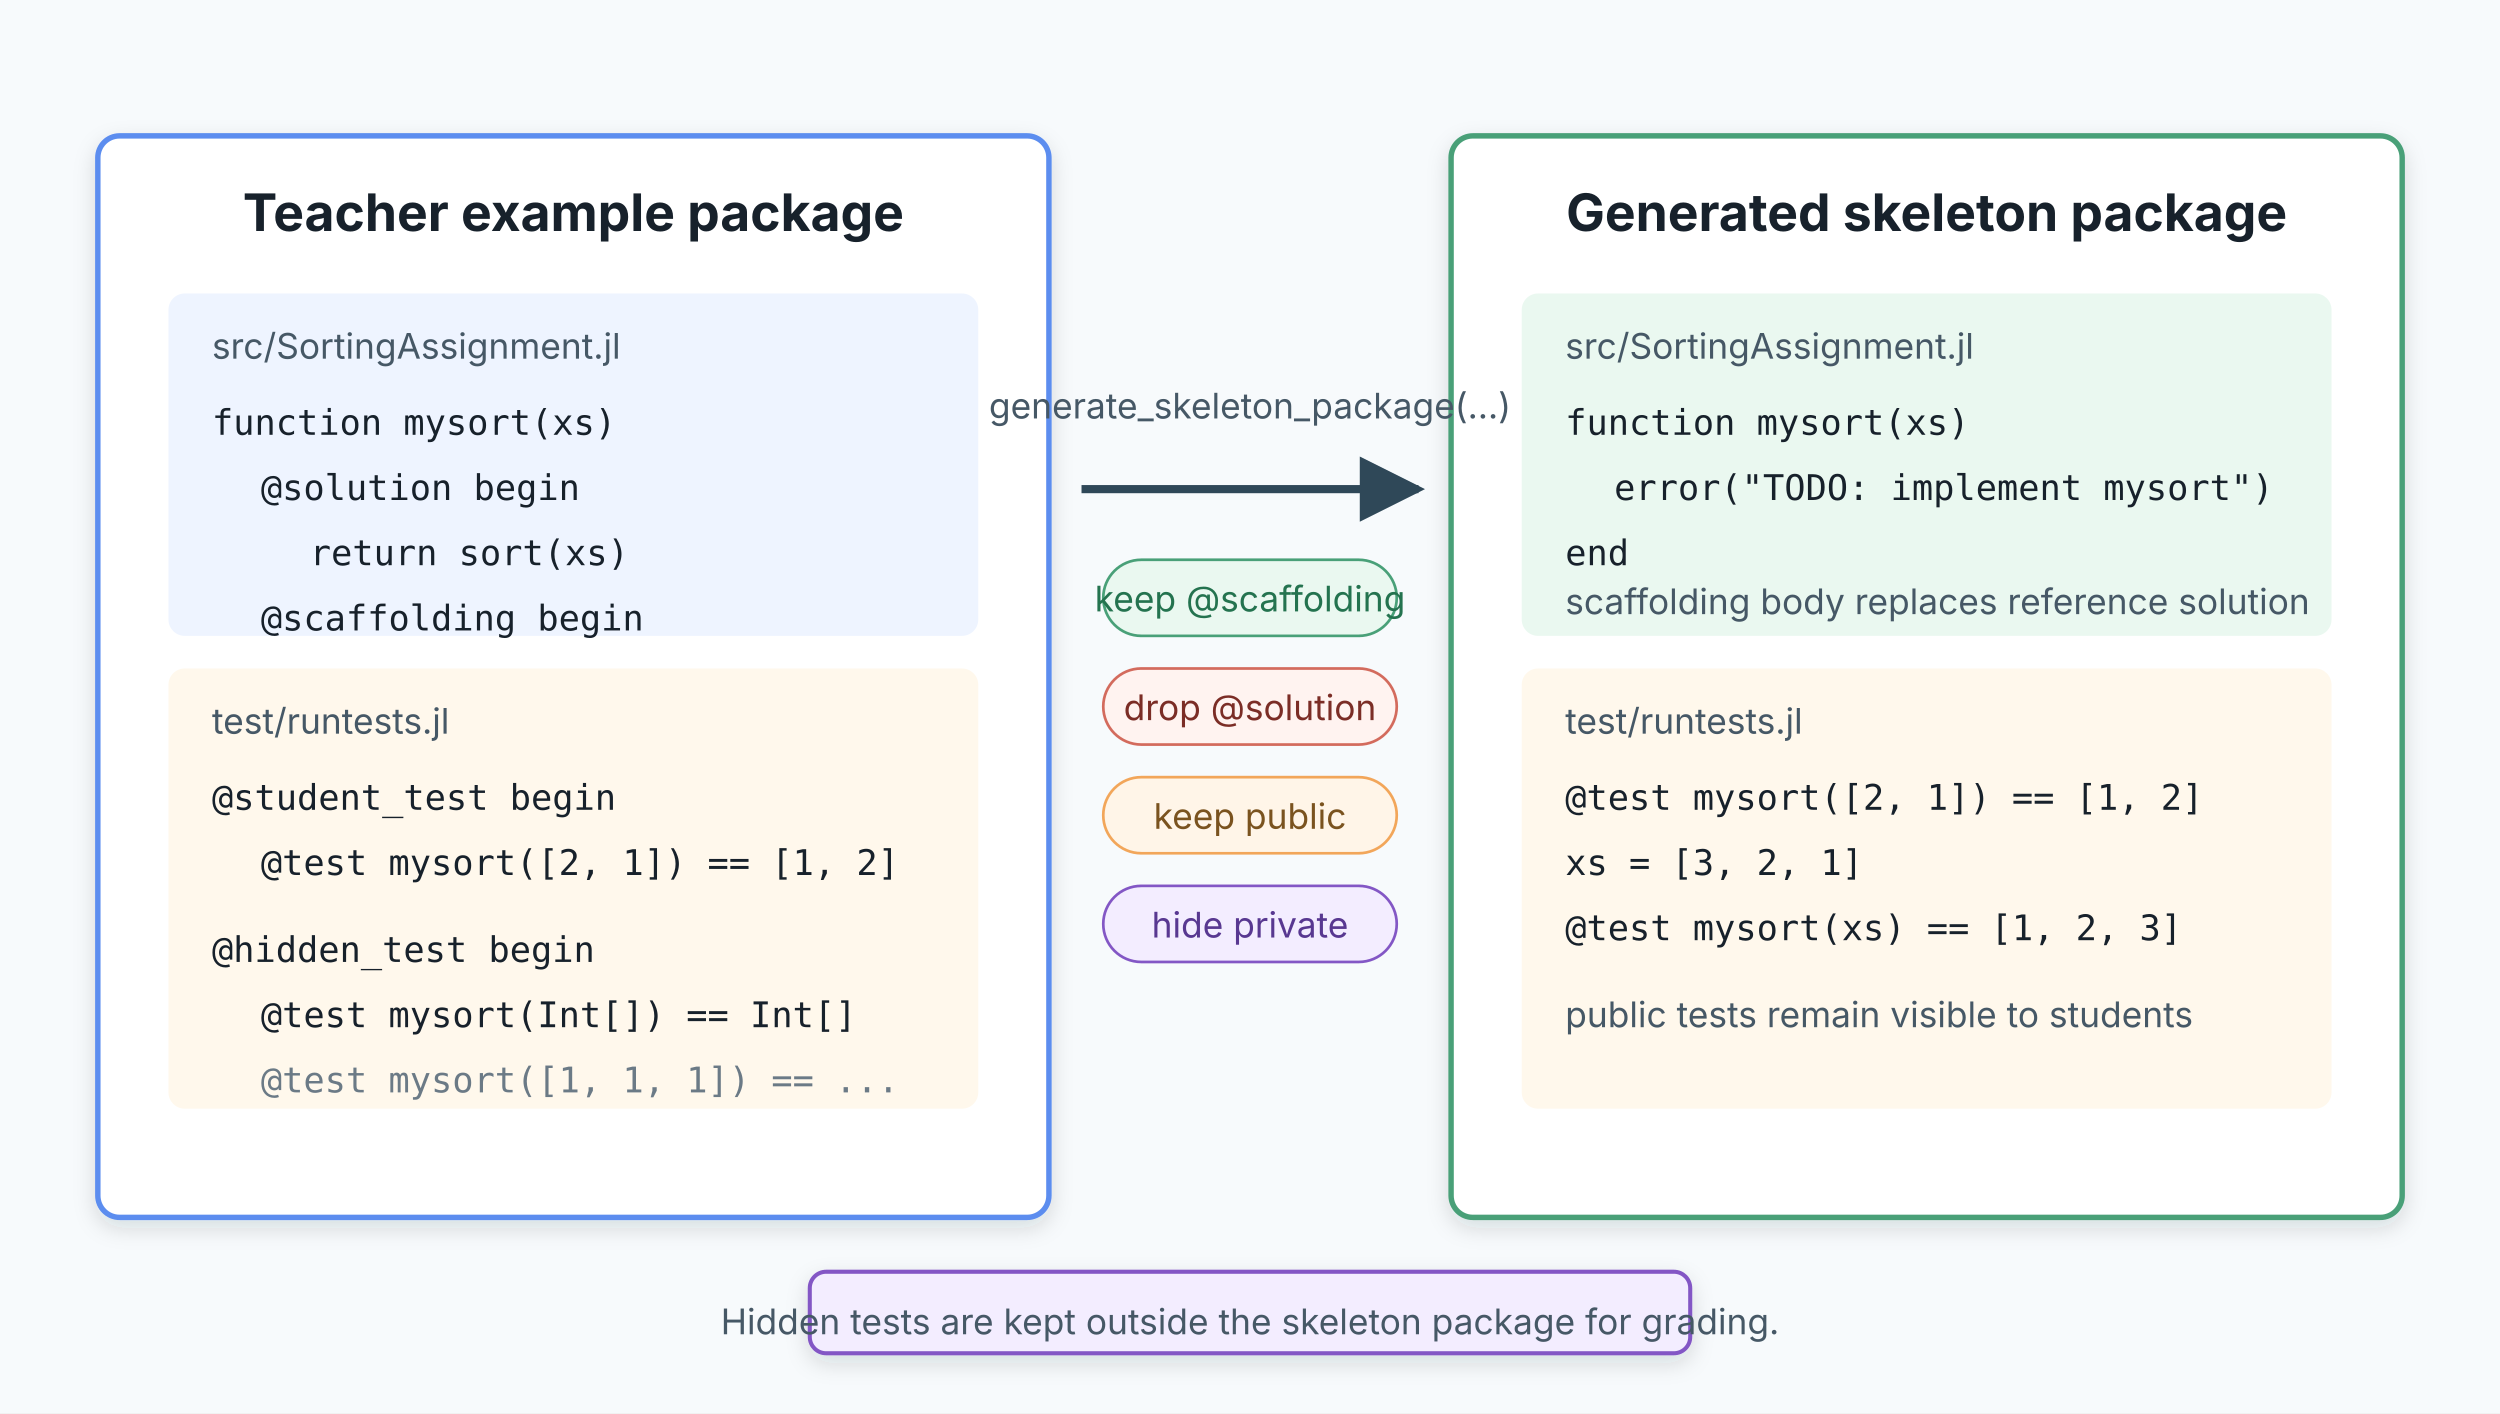
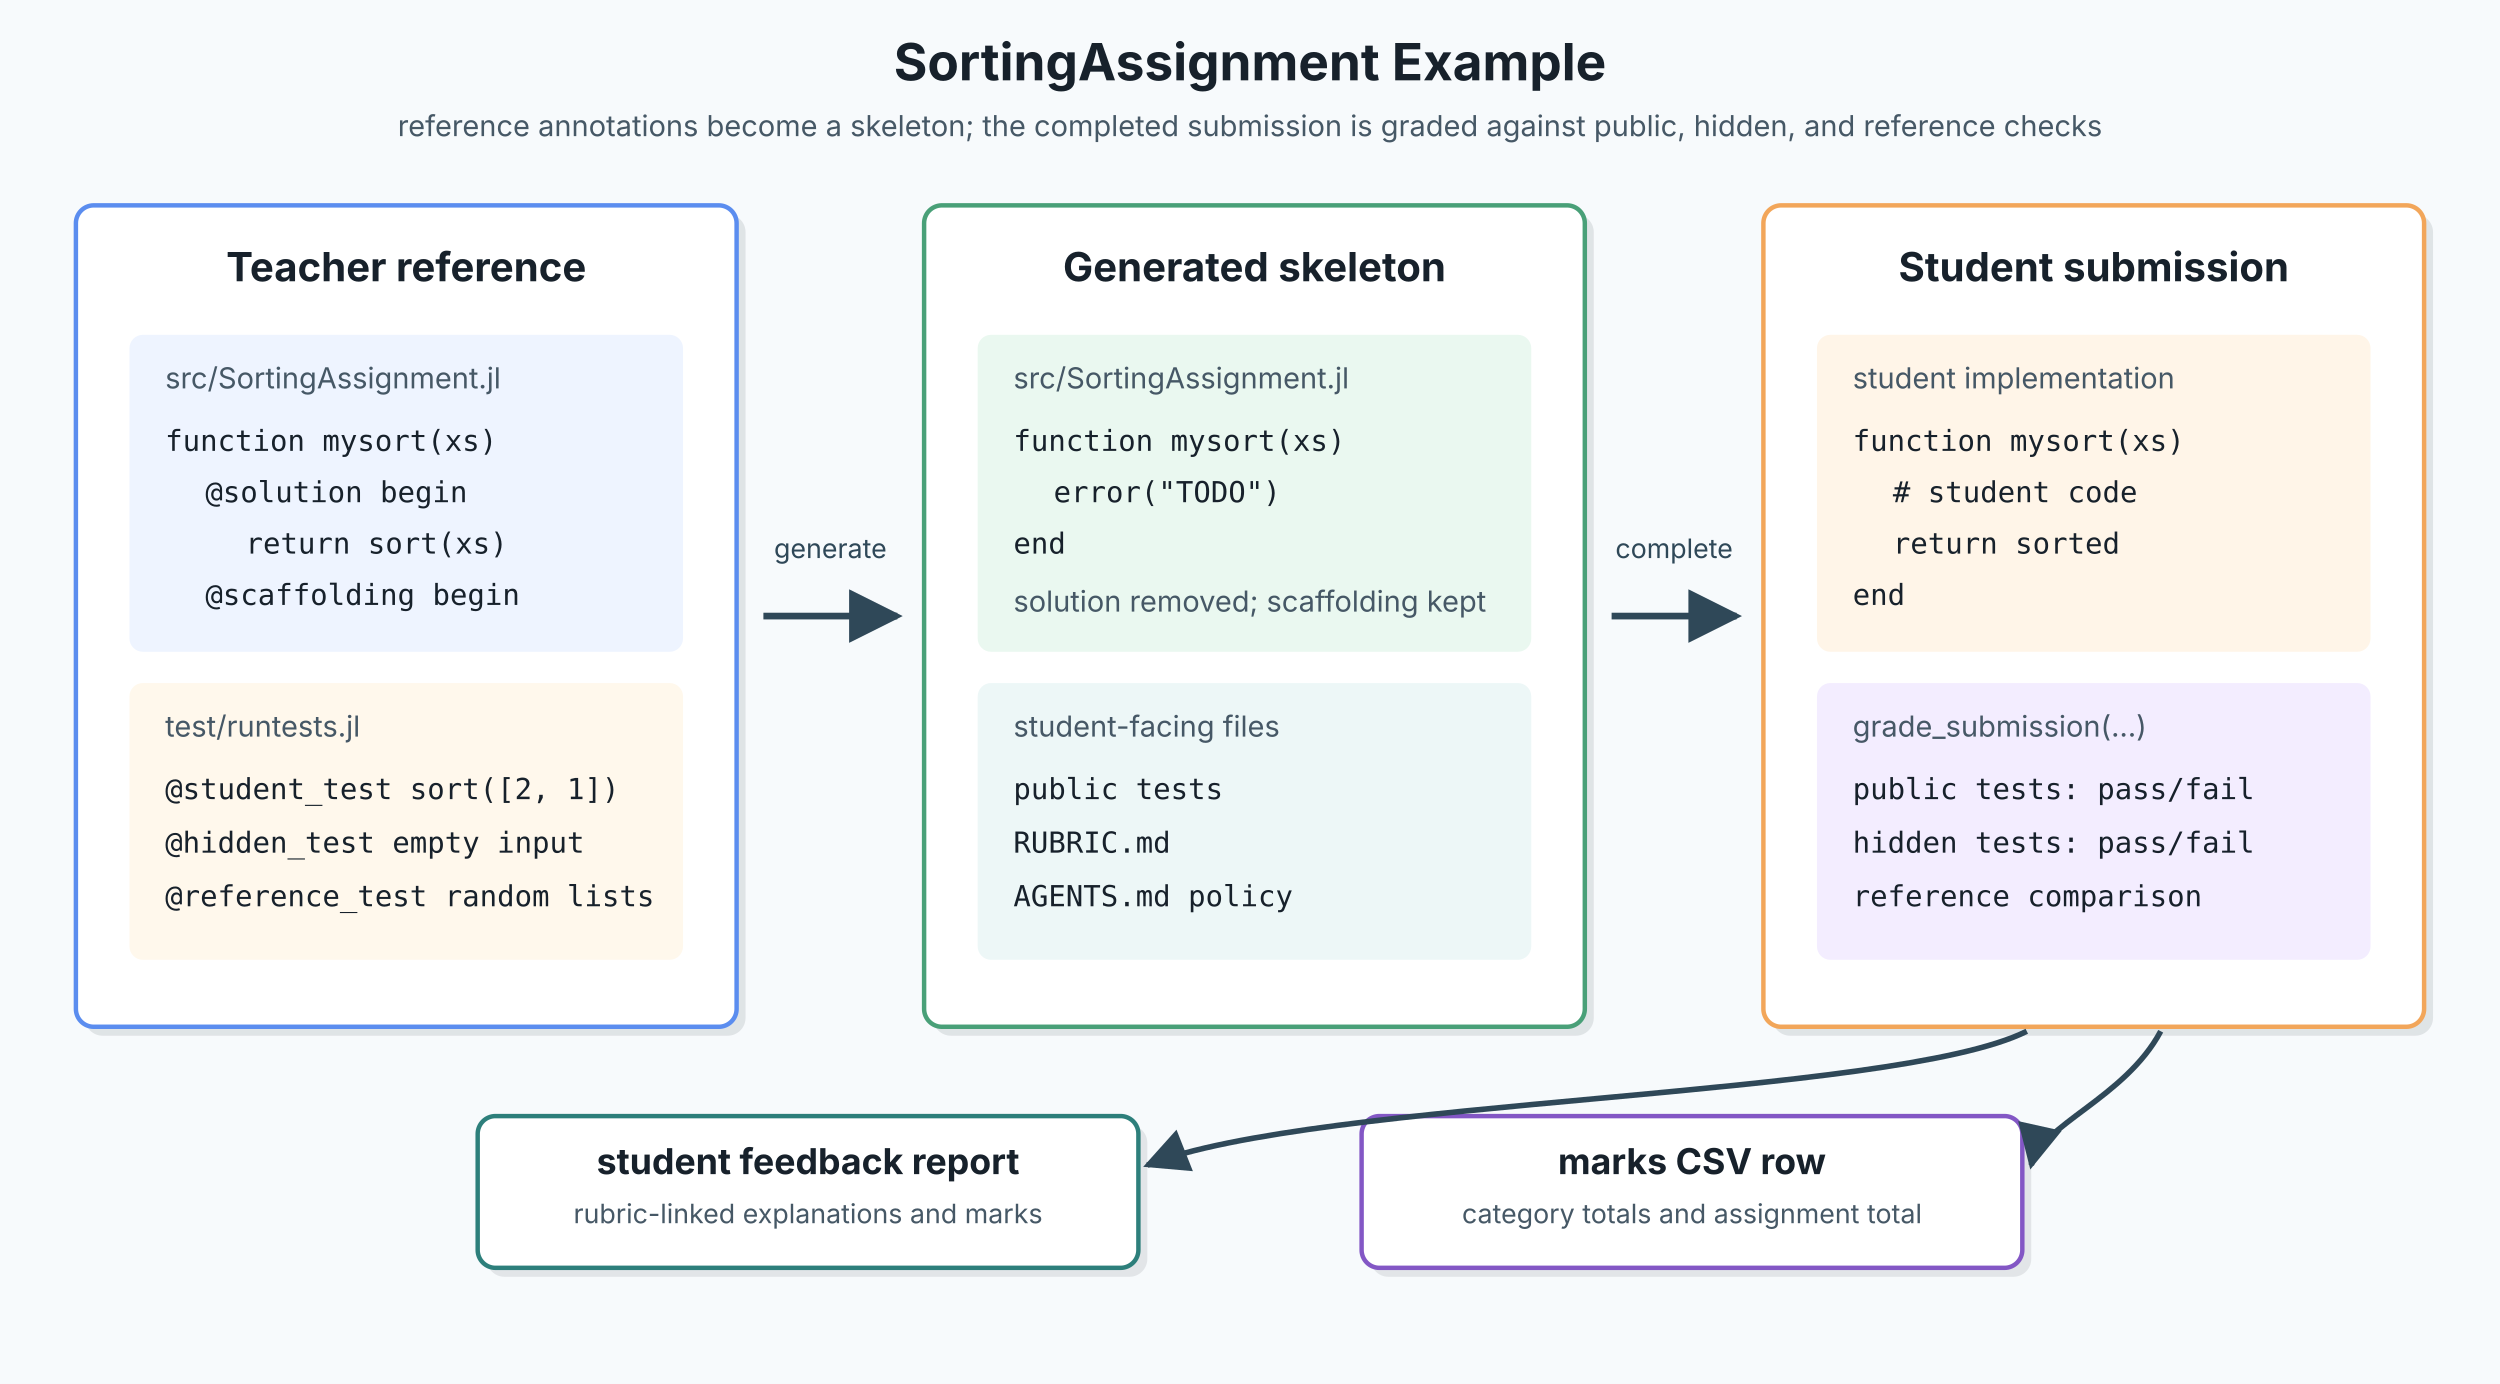
- <svg xmlns="http://www.w3.org/2000/svg" width="920" height="520" viewBox="0 0 920 520" role="img" aria-labelledby="title desc">
-   <defs>
-     <marker id="arrow" viewBox="0 0 10 10" refX="9" refY="5" markerWidth="8" markerHeight="8" orient="auto-start-reverse">
-       <path d="M 0 0 L 10 5 L 0 10 z" fill="#2f4858" />
+ <svg xmlns="http://www.w3.org/2000/svg" width="1120" height="620" viewBox="0 0 1120 620" version="1.1" id="sorting-assignment-example-svg" role="img" aria-labelledby="sorting-example-title sorting-example-desc">
+   <defs id="defs-sorting-example">
+     <marker id="sorting-arrow" viewBox="0 0 10 10" refX="9" refY="5" markerWidth="8" markerHeight="8" orient="auto">
+       <path id="sorting-arrow-path" d="M 0 0 L 10 5 L 0 10 z" fill="#2f4858" />
    </marker>
-     <filter id="shadow" x="-8%" y="-8%" width="116%" height="116%">
-       <feDropShadow dx="0" dy="3" stdDeviation="4" flood-color="#1f2933" flood-opacity="0.14" />
-     </filter>
-     <style>
-       .label { font: 700 19px Inter, Segoe UI, Helvetica, Arial, sans-serif; fill: #17212b; }
-       .small { font: 13px Inter, Segoe UI, Helvetica, Arial, sans-serif; fill: #465866; }
-       .code { font: 13px ui-monospace, SFMono-Regular, Menlo, Consolas, monospace; fill: #17212b; }
-       .muted-code { font: 13px ui-monospace, SFMono-Regular, Menlo, Consolas, monospace; fill: #6b7a86; }
-     </style>
  </defs>
-   <rect width="920" height="520" fill="#f7fafc" />
-   <g filter="url(#shadow)">
-     <rect x="36" y="50" width="350" height="398" rx="8" fill="#ffffff" stroke="#5b8def" stroke-width="2" />
-     <rect x="534" y="50" width="350" height="398" rx="8" fill="#ffffff" stroke="#49a078" stroke-width="2" />
-     <rect x="298" y="468" width="324" height="30" rx="6" fill="#f3edff" stroke="#8357c5" stroke-width="1.5" />
-   </g>
-   <text x="211" y="85" text-anchor="middle" class="label">Teacher example package</text>
-   <text x="709" y="85" text-anchor="middle" class="label">Generated skeleton package</text>
-   <text x="460" y="154" text-anchor="middle" class="small">generate_skeleton_package(...)</text>
-   <path d="M 398 180 H 522" stroke="#2f4858" stroke-width="3" fill="none" marker-end="url(#arrow)" />
-   <text x="460" y="491" text-anchor="middle" class="small">Hidden tests are kept outside the skeleton package for grading.</text>
-   <g>
-     <rect x="62" y="108" width="298" height="126" rx="6" fill="#eef4ff" />
-     <text x="78" y="132" class="small">src/SortingAssignment.jl</text>
-     <text x="78" y="160" class="code">function mysort(xs)</text>
-     <text x="96" y="184" class="code">@solution begin</text>
-     <text x="114" y="208" class="code">return sort(xs)</text>
-     <text x="96" y="232" class="code">@scaffolding begin</text>
-   </g>
-   <g>
-     <rect x="62" y="246" width="298" height="162" rx="6" fill="#fff8ec" />
-     <text x="78" y="270" class="small">test/runtests.jl</text>
-     <text x="78" y="298" class="code">@student_test begin</text>
-     <text x="96" y="322" class="code">@test mysort([2, 1]) == [1, 2]</text>
-     <text x="78" y="354" class="code">@hidden_test begin</text>
-     <text x="96" y="378" class="code">@test mysort(Int[]) == Int[]</text>
-     <text x="96" y="402" class="muted-code">@test mysort([1, 1, 1]) == ...</text>
-   </g>
-   <g>
-     <rect x="560" y="108" width="298" height="126" rx="6" fill="#eaf8f0" />
-     <text x="576" y="132" class="small">src/SortingAssignment.jl</text>
-     <text x="576" y="160" class="code">function mysort(xs)</text>
-     <text x="594" y="184" class="code">error("TODO: implement mysort")</text>
-     <text x="576" y="208" class="code">end</text>
-     <text x="576" y="226" class="small">scaffolding body replaces reference solution</text>
-   </g>
-   <g>
-     <rect x="560" y="246" width="298" height="162" rx="6" fill="#fff8ec" />
-     <text x="576" y="270" class="small">test/runtests.jl</text>
-     <text x="576" y="298" class="code">@test mysort([2, 1]) == [1, 2]</text>
-     <text x="576" y="322" class="code">xs = [3, 2, 1]</text>
-     <text x="576" y="346" class="code">@test mysort(xs) == [1, 2, 3]</text>
-     <text x="576" y="378" class="small">public tests remain visible to students</text>
-   </g>
-   <g font-family="Inter, Segoe UI, Helvetica, Arial, sans-serif" font-size="13">
-     <rect x="406" y="206" width="108" height="28" rx="14" fill="#eaf8f0" stroke="#49a078" />
-     <text x="460" y="225" text-anchor="middle" fill="#24734f">keep @scaffolding</text>
-     <rect x="406" y="246" width="108" height="28" rx="14" fill="#fff3f0" stroke="#d36b5d" />
-     <text x="460" y="265" text-anchor="middle" fill="#7b2d26">drop @solution</text>
-     <rect x="406" y="286" width="108" height="28" rx="14" fill="#fff5e8" stroke="#f2a65a" />
-     <text x="460" y="305" text-anchor="middle" fill="#7a531f">keep public</text>
-     <rect x="406" y="326" width="108" height="28" rx="14" fill="#f3edff" stroke="#8357c5" />
-     <text x="460" y="345" text-anchor="middle" fill="#583891">hide private</text>
+   <rect id="sorting-background" width="1120" height="620" fill="#f7fafc" />
+   <g id="sorting-content" font-family="Inter, Segoe UI, Helvetica, Arial, sans-serif">
+     <text id="sorting-title" x="560" y="36" text-anchor="middle" font-size="23" font-weight="700" fill="#17212b">SortingAssignment Example</text>
+     <text id="sorting-subtitle" x="560" y="61" text-anchor="middle" font-size="13" fill="#465866">reference annotations become a skeleton; the completed submission is graded against public, hidden, and reference checks</text>
+     <g id="sorting-main-card-shadows" opacity="0.11">
+       <rect x="38" y="96" width="296" height="368" rx="8" fill="#1f2933" />
+       <rect x="418" y="96" width="296" height="368" rx="8" fill="#1f2933" />
+       <rect x="794" y="96" width="296" height="368" rx="8" fill="#1f2933" />
+     </g>
+     <g id="sorting-main-cards">
+       <rect id="reference-example-card" x="34" y="92" width="296" height="368" rx="8" fill="#ffffff" stroke="#5b8def" stroke-width="2" />
+       <rect id="skeleton-example-card" x="414" y="92" width="296" height="368" rx="8" fill="#ffffff" stroke="#49a078" stroke-width="2" />
+       <rect id="submission-example-card" x="790" y="92" width="296" height="368" rx="8" fill="#ffffff" stroke="#f2a65a" stroke-width="2" />
+     </g>
+     <text x="182" y="126" text-anchor="middle" font-size="18" font-weight="700" fill="#17212b">Teacher reference</text>
+     <text x="562" y="126" text-anchor="middle" font-size="18" font-weight="700" fill="#17212b">Generated skeleton</text>
+     <text x="938" y="126" text-anchor="middle" font-size="18" font-weight="700" fill="#17212b">Student submission</text>
+     <path id="reference-to-skeleton" d="M 342 276 H 402" stroke="#2f4858" stroke-width="3" fill="none" marker-end="url(#sorting-arrow)" />
+     <path id="skeleton-to-submission" d="M 722 276 H 778" stroke="#2f4858" stroke-width="3" fill="none" marker-end="url(#sorting-arrow)" />
+     <text x="372" y="250" text-anchor="middle" font-size="12" fill="#2f4858">generate</text>
+     <text x="750" y="250" text-anchor="middle" font-size="12" fill="#2f4858">complete</text>
+     <g id="reference-source-panel">
+       <rect x="58" y="150" width="248" height="142" rx="6" fill="#eef4ff" />
+       <text x="74" y="174" font-size="13" fill="#465866">src/SortingAssignment.jl</text>
+       <text x="74" y="202" font-size="13" font-family="ui-monospace, SFMono-Regular, Menlo, Consolas, monospace" fill="#17212b">function mysort(xs)</text>
+       <text x="92" y="225" font-size="13" font-family="ui-monospace, SFMono-Regular, Menlo, Consolas, monospace" fill="#17212b">@solution begin</text>
+       <text x="110" y="248" font-size="13" font-family="ui-monospace, SFMono-Regular, Menlo, Consolas, monospace" fill="#17212b">return sort(xs)</text>
+       <text x="92" y="271" font-size="13" font-family="ui-monospace, SFMono-Regular, Menlo, Consolas, monospace" fill="#17212b">@scaffolding begin</text>
+     </g>
+     <g id="reference-tests-panel">
+       <rect x="58" y="306" width="248" height="124" rx="6" fill="#fff8ec" />
+       <text x="74" y="330" font-size="13" fill="#465866">test/runtests.jl</text>
+       <text x="74" y="358" font-size="13" font-family="ui-monospace, SFMono-Regular, Menlo, Consolas, monospace" fill="#17212b">@student_test sort([2, 1])</text>
+       <text x="74" y="382" font-size="13" font-family="ui-monospace, SFMono-Regular, Menlo, Consolas, monospace" fill="#17212b">@hidden_test empty input</text>
+       <text x="74" y="406" font-size="13" font-family="ui-monospace, SFMono-Regular, Menlo, Consolas, monospace" fill="#17212b">@reference_test random lists</text>
+     </g>
+     <g id="skeleton-source-panel">
+       <rect x="438" y="150" width="248" height="142" rx="6" fill="#eaf8f0" />
+       <text x="454" y="174" font-size="13" fill="#465866">src/SortingAssignment.jl</text>
+       <text x="454" y="202" font-size="13" font-family="ui-monospace, SFMono-Regular, Menlo, Consolas, monospace" fill="#17212b">function mysort(xs)</text>
+       <text x="472" y="225" font-size="13" font-family="ui-monospace, SFMono-Regular, Menlo, Consolas, monospace" fill="#17212b">error("TODO")</text>
+       <text x="454" y="248" font-size="13" font-family="ui-monospace, SFMono-Regular, Menlo, Consolas, monospace" fill="#17212b">end</text>
+       <text x="454" y="274" font-size="13" fill="#465866">solution removed; scaffolding kept</text>
+     </g>
+     <g id="skeleton-support-panel">
+       <rect x="438" y="306" width="248" height="124" rx="6" fill="#edf7f7" />
+       <text x="454" y="330" font-size="13" fill="#465866">student-facing files</text>
+       <text x="454" y="358" font-size="13" font-family="ui-monospace, SFMono-Regular, Menlo, Consolas, monospace" fill="#17212b">public tests</text>
+       <text x="454" y="382" font-size="13" font-family="ui-monospace, SFMono-Regular, Menlo, Consolas, monospace" fill="#17212b">RUBRIC.md</text>
+       <text x="454" y="406" font-size="13" font-family="ui-monospace, SFMono-Regular, Menlo, Consolas, monospace" fill="#17212b">AGENTS.md policy</text>
+     </g>
+     <g id="submission-source-panel">
+       <rect x="814" y="150" width="248" height="142" rx="6" fill="#fff5e8" />
+       <text x="830" y="174" font-size="13" fill="#465866">student implementation</text>
+       <text x="830" y="202" font-size="13" font-family="ui-monospace, SFMono-Regular, Menlo, Consolas, monospace" fill="#17212b">function mysort(xs)</text>
+       <text x="848" y="225" font-size="13" font-family="ui-monospace, SFMono-Regular, Menlo, Consolas, monospace" fill="#17212b"># student code</text>
+       <text x="848" y="248" font-size="13" font-family="ui-monospace, SFMono-Regular, Menlo, Consolas, monospace" fill="#17212b">return sorted</text>
+       <text x="830" y="271" font-size="13" font-family="ui-monospace, SFMono-Regular, Menlo, Consolas, monospace" fill="#17212b">end</text>
+     </g>
+     <g id="submission-grade-panel">
+       <rect x="814" y="306" width="248" height="124" rx="6" fill="#f3edff" />
+       <text x="830" y="330" font-size="13" fill="#465866">grade_submission(...)</text>
+       <text x="830" y="358" font-size="13" font-family="ui-monospace, SFMono-Regular, Menlo, Consolas, monospace" fill="#17212b">public tests: pass/fail</text>
+       <text x="830" y="382" font-size="13" font-family="ui-monospace, SFMono-Regular, Menlo, Consolas, monospace" fill="#17212b">hidden tests: pass/fail</text>
+       <text x="830" y="406" font-size="13" font-family="ui-monospace, SFMono-Regular, Menlo, Consolas, monospace" fill="#17212b">reference comparison</text>
+     </g>
+     <g id="sorting-bottom-shadows" opacity="0.10">
+       <rect x="218" y="504" width="296" height="68" rx="8" fill="#1f2933" />
+       <rect x="614" y="504" width="296" height="68" rx="8" fill="#1f2933" />
+     </g>
+     <g id="sorting-bottom-row">
+       <rect id="feedback-output-card" x="214" y="500" width="296" height="68" rx="8" fill="#ffffff" stroke="#2d7f7b" stroke-width="2" />
+       <rect id="csv-output-card" x="610" y="500" width="296" height="68" rx="8" fill="#ffffff" stroke="#8357c5" stroke-width="2" />
+     </g>
+     <path id="submission-to-feedback" d="M 908 462 C 848 492 590 492 514 522" stroke="#2f4858" stroke-width="2.5" fill="none" marker-end="url(#sorting-arrow)" />
+     <path id="submission-to-csv" d="M 968 462 C 952 492 914 504 910 522" stroke="#2f4858" stroke-width="2.5" fill="none" marker-end="url(#sorting-arrow)" />
+     <text x="362" y="526" text-anchor="middle" font-size="16" font-weight="700" fill="#17212b">student feedback report</text>
+     <text x="362" y="548" text-anchor="middle" font-size="12" fill="#465866">rubric-linked explanations and marks</text>
+     <text x="758" y="526" text-anchor="middle" font-size="16" font-weight="700" fill="#17212b">marks CSV row</text>
+     <text x="758" y="548" text-anchor="middle" font-size="12" fill="#465866">category totals and assignment total</text>
  </g>
</svg>
